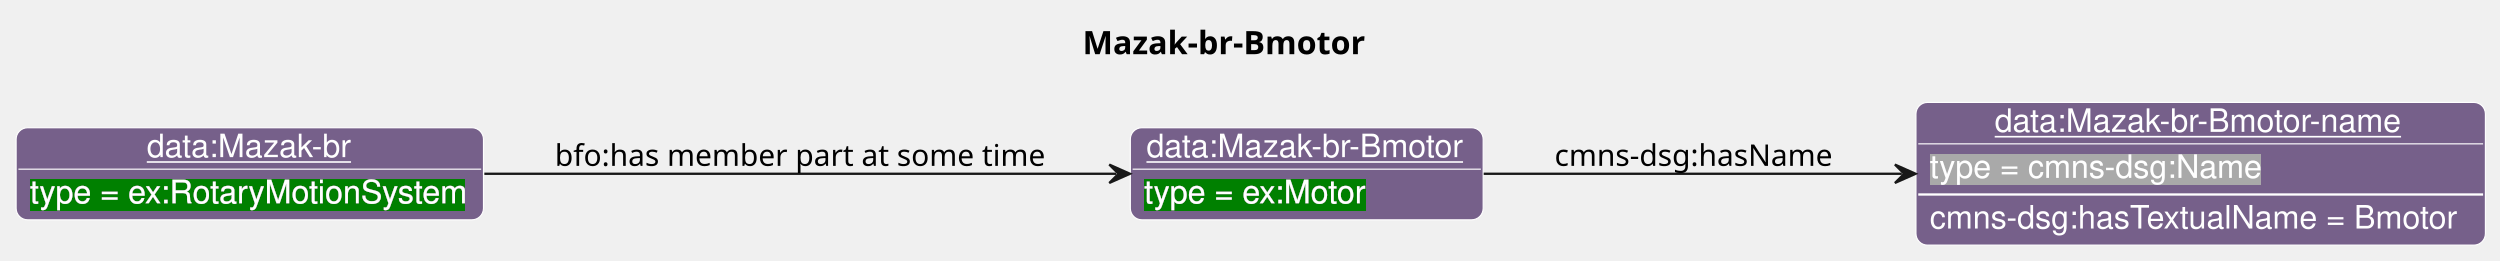
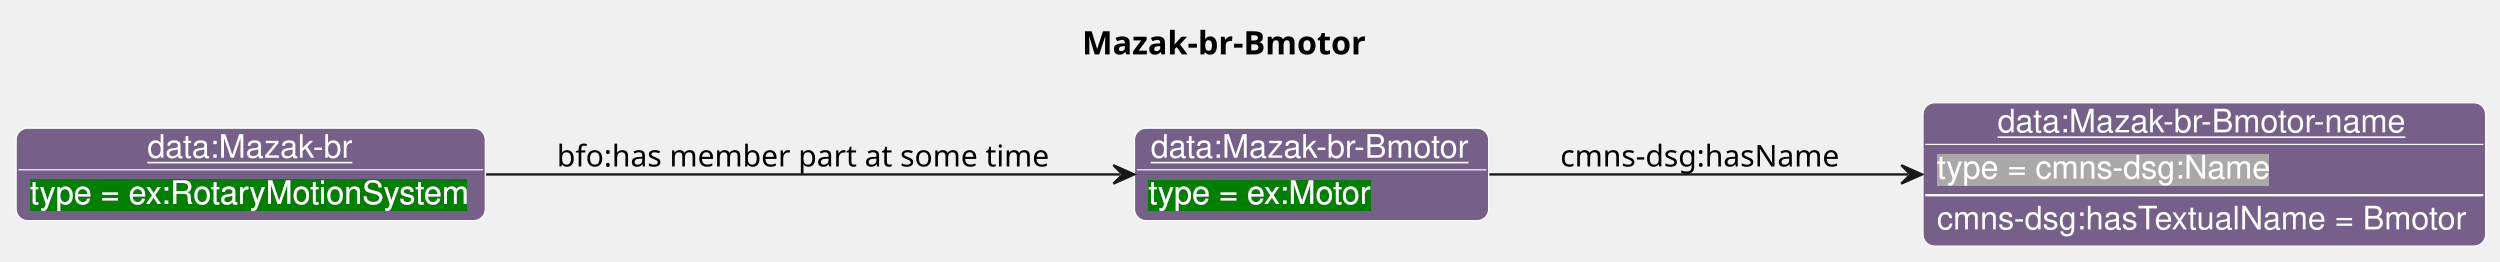
- <svg xmlns="http://www.w3.org/2000/svg" contentStyleType="text/css" data-diagram-type="CLASS" height="113px" preserveAspectRatio="none" style="width:1086px;height:113px;background:#FFFFFF;" version="1.1" viewBox="0 0 1086 113" width="1086px" zoomAndPan="magnify">
+ <svg xmlns="http://www.w3.org/2000/svg" contentStyleType="text/css" data-diagram-type="CLASS" height="113px" preserveAspectRatio="none" style="width:1082px;height:113px;background:#FFFFFF;" version="1.1" viewBox="0 0 1082 113" width="1082px" zoomAndPan="magnify">
  <defs>
-     <filter height="1" id="b1jwl228h6aka20" width="1" x="0" y="0">
+     <filter height="1" id="b194aw3sp6pv490" width="1" x="0" y="0">
      <feFlood flood-color="#008000" result="flood" />
      <feComposite in="SourceGraphic" in2="flood" operator="over" />
    </filter>
-     <filter height="1" id="b1jwl228h6aka21" width="1" x="0" y="0">
+     <filter height="1" id="b194aw3sp6pv491" width="1" x="0" y="0">
      <feFlood flood-color="#A9A9A9" result="flood" />
      <feComposite in="SourceGraphic" in2="flood" operator="over" />
    </filter>
  </defs>
  <g>
-     <text fill="#000000" font-family="sans-serif" font-size="14" font-weight="bold" lengthAdjust="spacing" textLength="132.139" x="470.26" y="23.535">Mazak-br-Bmotor</text>
+     <text fill="#000000" font-family="sans-serif" font-size="14" font-weight="bold" lengthAdjust="spacing" textLength="132.139" x="468.315" y="23.535">Mazak-br-Bmotor</text>
    <g class="entity" data-entity="o1" data-source-line="131" data-uid="ent0002" id="entity_o1">
      <rect fill="#76608A" height="40" rx="5" ry="5" style="stroke:#FFFFFF;stroke-width:0.5;" width="153.269" x="491.02" y="55.488" />
      <text fill="#FFFFFF" font-family="Helvetica" font-size="14" lengthAdjust="spacing" text-decoration="underline" textLength="139.269" x="498.02" y="68.269">data:Mazak-br-Bmotor</text>
      <line style="stroke:#FFFFFF;stroke-width:0.5;" x1="492.02" x2="643.289" y1="73.488" y2="73.488" />
-       <text fill="#FFFFFF" filter="url(#b1jwl228h6aka20)" font-family="Helvetica" font-size="14" lengthAdjust="spacing" textLength="96.879" x="497.02" y="88.269">type = ex:Motor</text>
+       <text fill="#FFFFFF" filter="url(#b194aw3sp6pv490)" font-family="Helvetica" font-size="14" lengthAdjust="spacing" textLength="96.879" x="497.02" y="88.269">type = ex:Motor</text>
    </g>
    <g class="entity" data-entity="o2" data-source-line="131" data-uid="ent0003" id="entity_o2">
-       <rect fill="#76608A" height="62" rx="5" ry="5" style="stroke:#FFFFFF;stroke-width:0.5;" width="247.368" x="832.29" y="44.488" />
-       <text fill="#FFFFFF" font-family="Helvetica" font-size="14" lengthAdjust="spacing" text-decoration="underline" textLength="178.951" x="866.499" y="57.269">data:Mazak-br-Bmotor-name</text>
-       <line style="stroke:#FFFFFF;stroke-width:0.5;" x1="833.29" x2="1078.658" y1="62.488" y2="62.488" />
-       <text fill="#FFFFFF" filter="url(#b1jwl228h6aka21)" font-family="Helvetica" font-size="14" lengthAdjust="spacing" textLength="144.334" x="838.29" y="77.269">type = cmns-dsg:Name</text>
-       <line style="stroke:#FFFFFF;stroke-width:1;" x1="833.29" x2="1078.658" y1="84.488" y2="84.488" />
-       <text fill="#FFFFFF" font-family="Helvetica" font-size="14" lengthAdjust="spacing" textLength="235.368" x="838.29" y="99.269">cmns-dsg:hasTextualName  = Bmotor</text>
+       <rect fill="#76608A" height="62" rx="5" ry="5" style="stroke:#FFFFFF;stroke-width:0.5;" width="243.478" x="832.29" y="44.488" />
+       <text fill="#FFFFFF" font-family="Helvetica" font-size="14" lengthAdjust="spacing" text-decoration="underline" textLength="178.951" x="864.554" y="57.269">data:Mazak-br-Bmotor-name</text>
+       <line style="stroke:#FFFFFF;stroke-width:0.5;" x1="833.29" x2="1074.768" y1="62.488" y2="62.488" />
+       <text fill="#FFFFFF" filter="url(#b194aw3sp6pv491)" font-family="Helvetica" font-size="14" lengthAdjust="spacing" textLength="144.334" x="838.29" y="77.269">type = cmns-dsg:Name</text>
+       <line style="stroke:#FFFFFF;stroke-width:1;" x1="833.29" x2="1074.768" y1="84.488" y2="84.488" />
+       <text fill="#FFFFFF" font-family="Helvetica" font-size="14" lengthAdjust="spacing" textLength="231.478" x="838.29" y="99.269">cmns-dsg:hasTextualName = Bmotor</text>
    </g>
    <g class="entity" data-entity="o3" data-source-line="131" data-uid="ent0004" id="entity_o3">
      <rect fill="#76608A" height="40" rx="5" ry="5" style="stroke:#FFFFFF;stroke-width:0.5;" width="203.023" x="7" y="55.488" />
      <text fill="#FFFFFF" font-family="Helvetica" font-size="14" lengthAdjust="spacing" text-decoration="underline" textLength="89.482" x="63.77" y="68.269">data:Mazak-br</text>
      <line style="stroke:#FFFFFF;stroke-width:0.5;" x1="8" x2="209.023" y1="73.488" y2="73.488" />
-       <text fill="#FFFFFF" filter="url(#b1jwl228h6aka20)" font-family="Helvetica" font-size="14" lengthAdjust="spacing" textLength="191.023" x="13" y="88.269">type = ex:RotaryMotionSystem</text>
+       <text fill="#FFFFFF" filter="url(#b194aw3sp6pv490)" font-family="Helvetica" font-size="14" lengthAdjust="spacing" textLength="191.023" x="13" y="88.269">type = ex:RotaryMotionSystem</text>
    </g>
    <g class="link" data-entity-1="o1" data-entity-2="o2" data-source-line="195" data-uid="lnk5" id="link_o1_o2">
-       <path codeLine="195" d="M644.52,75.488 C697.92,75.488 764.56,75.488 826.15,75.488" fill="none" id="o1-to-o2" style="stroke:#181818;stroke-width:1;" />
-       <polygon fill="#181818" points="832.15,75.488,823.15,71.488,827.15,75.488,823.15,79.488,832.15,75.488" style="stroke:#181818;stroke-width:1;" />
+       <path codeLine="195" d="M644.6,75.488 C697.98,75.488 764.53,75.488 825.86,75.488" fill="none" id="o1-to-o2" style="stroke:#181818;stroke-width:1;" />
+       <polygon fill="#181818" points="831.86,75.488,822.86,71.488,826.86,75.488,822.86,79.488,831.86,75.488" style="stroke:#181818;stroke-width:1;" />
      <text fill="#000000" font-family="sans-serif" font-size="13" lengthAdjust="spacing" textLength="126.077" x="675.29" y="72.057">cmns-dsg:hasName</text>
    </g>
    <g class="link" data-entity-1="o3" data-entity-2="o1" data-source-line="195" data-uid="lnk6" id="link_o3_o1">
      <path codeLine="195" d="M210.4,75.488 C295.07,75.488 408.15,75.488 484.87,75.488" fill="none" id="o3-to-o1" style="stroke:#181818;stroke-width:1;" />
      <polygon fill="#181818" points="490.87,75.488,481.87,71.488,485.87,75.488,481.87,79.488,490.87,75.488" style="stroke:#181818;stroke-width:1;" />
      <text fill="#000000" font-family="sans-serif" font-size="13" lengthAdjust="spacing" textLength="219.337" x="241.02" y="72.057">bfo:has member part at some time</text>
    </g>
  </g>
</svg>
